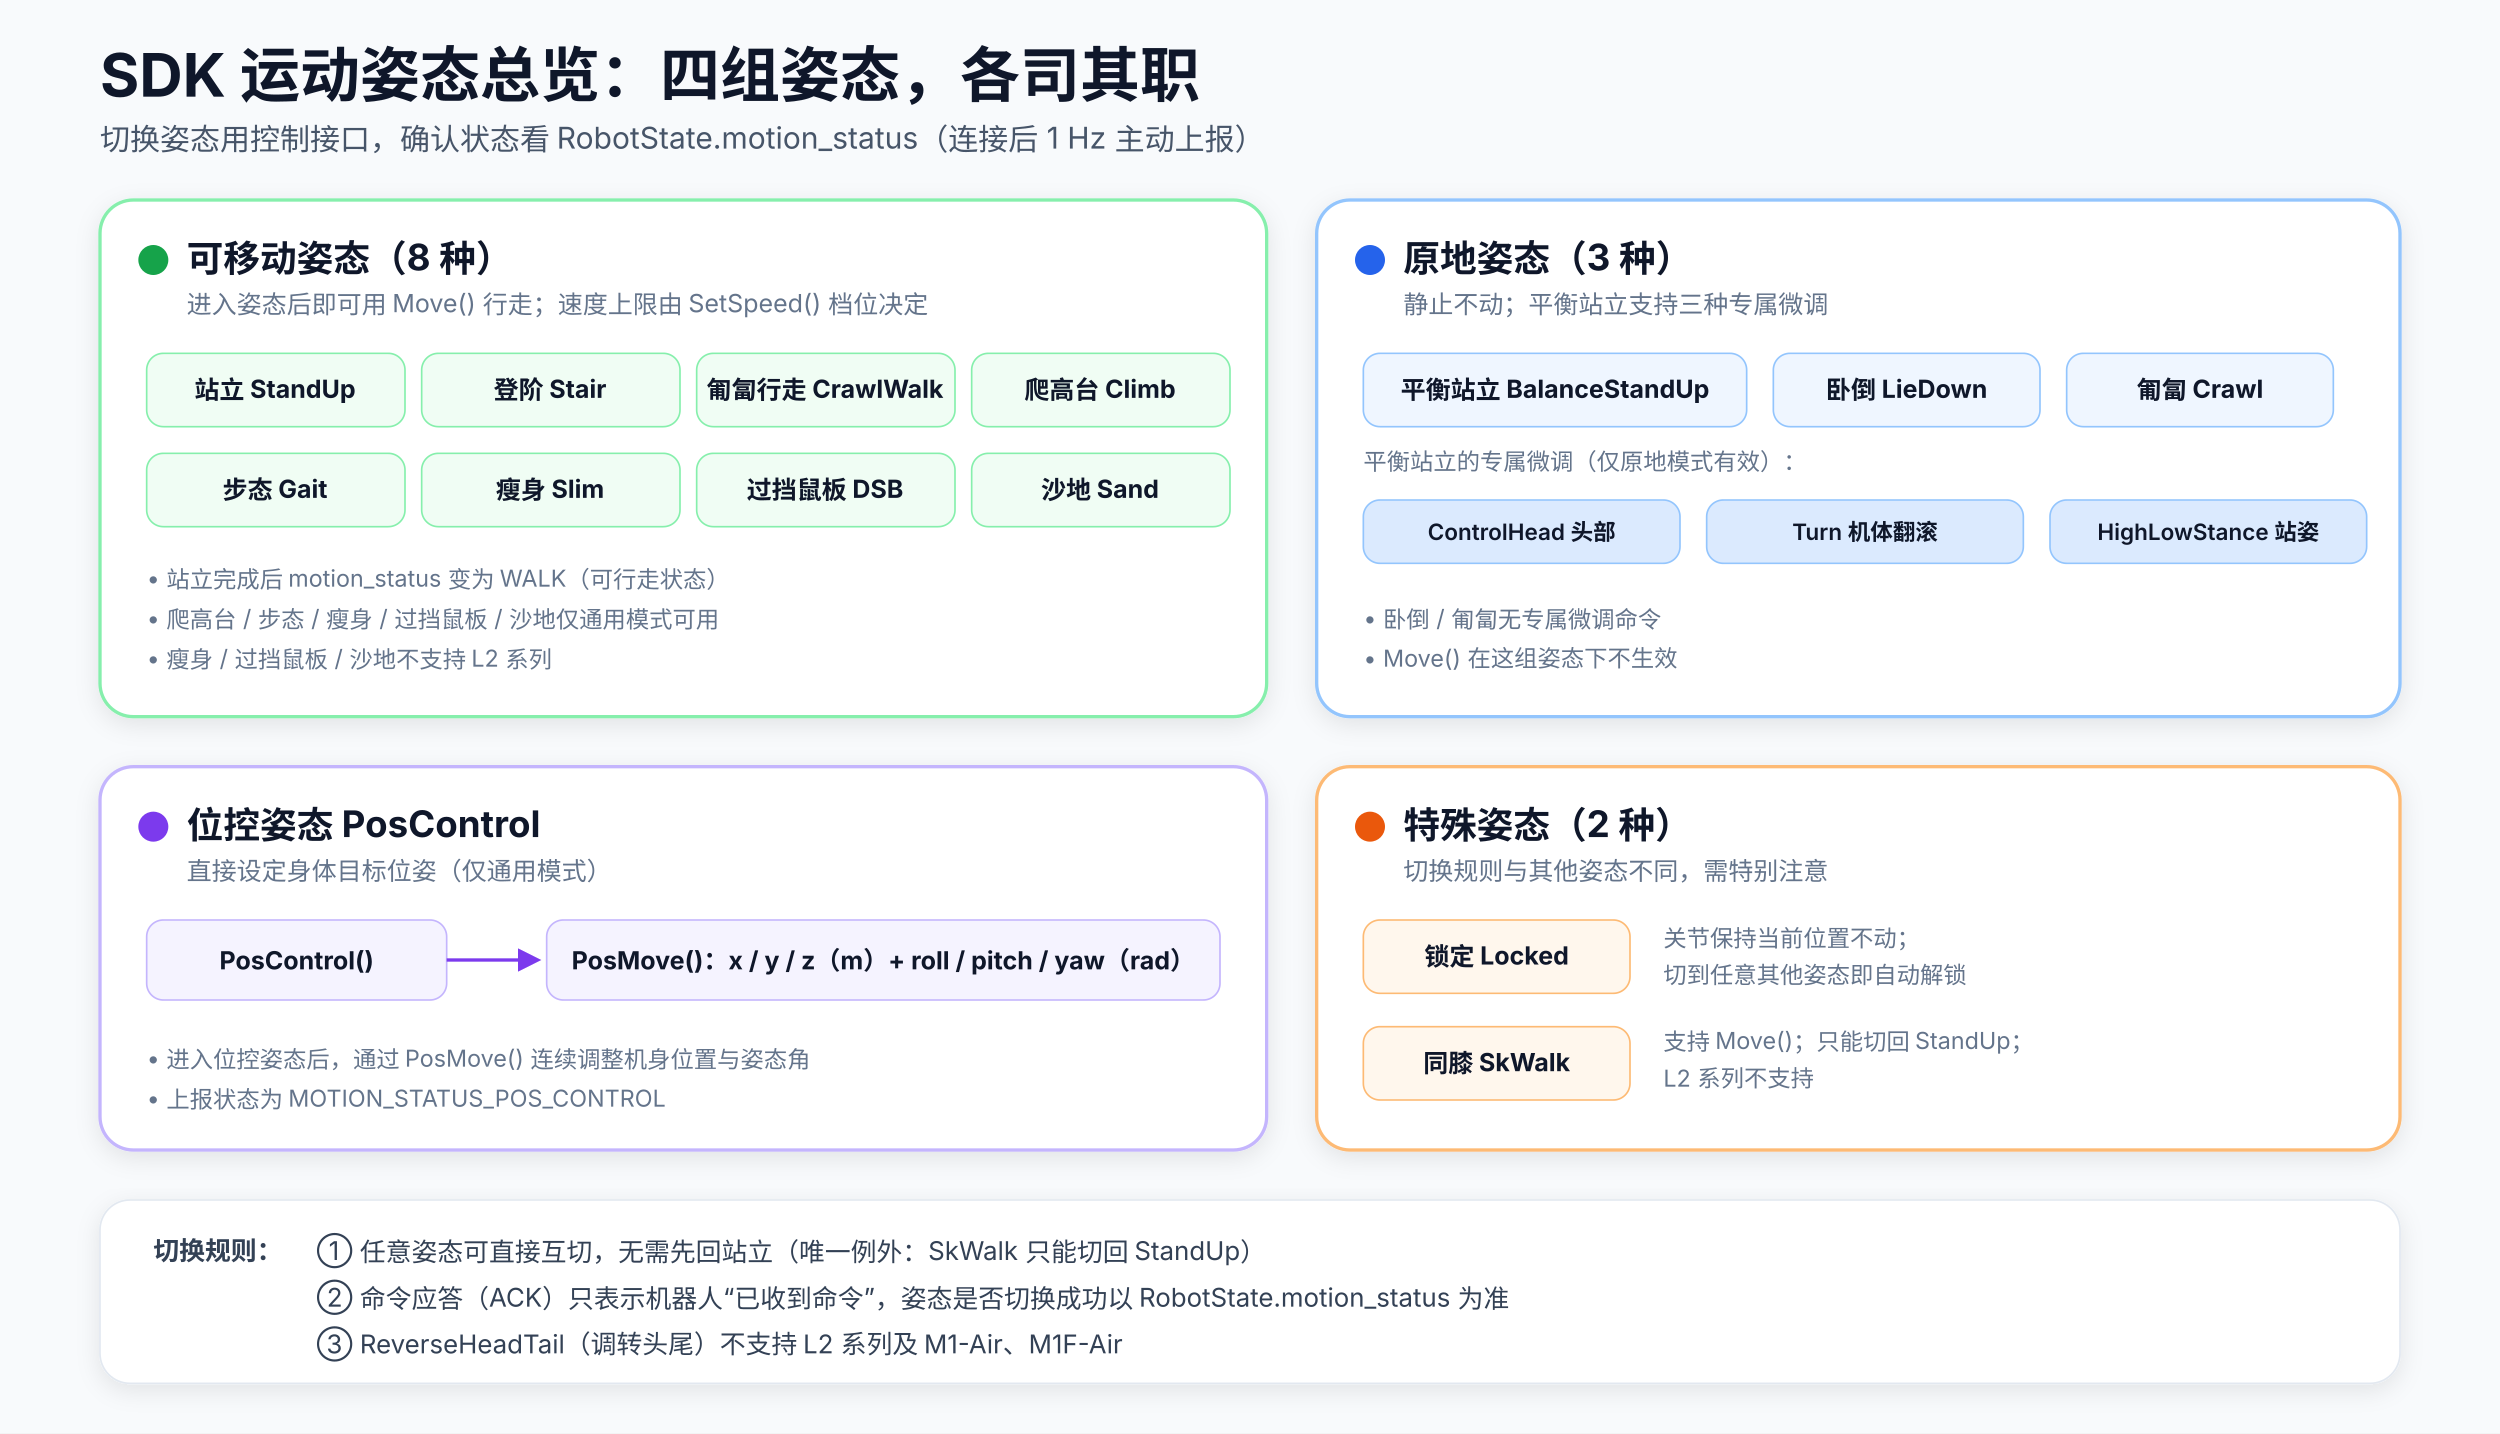
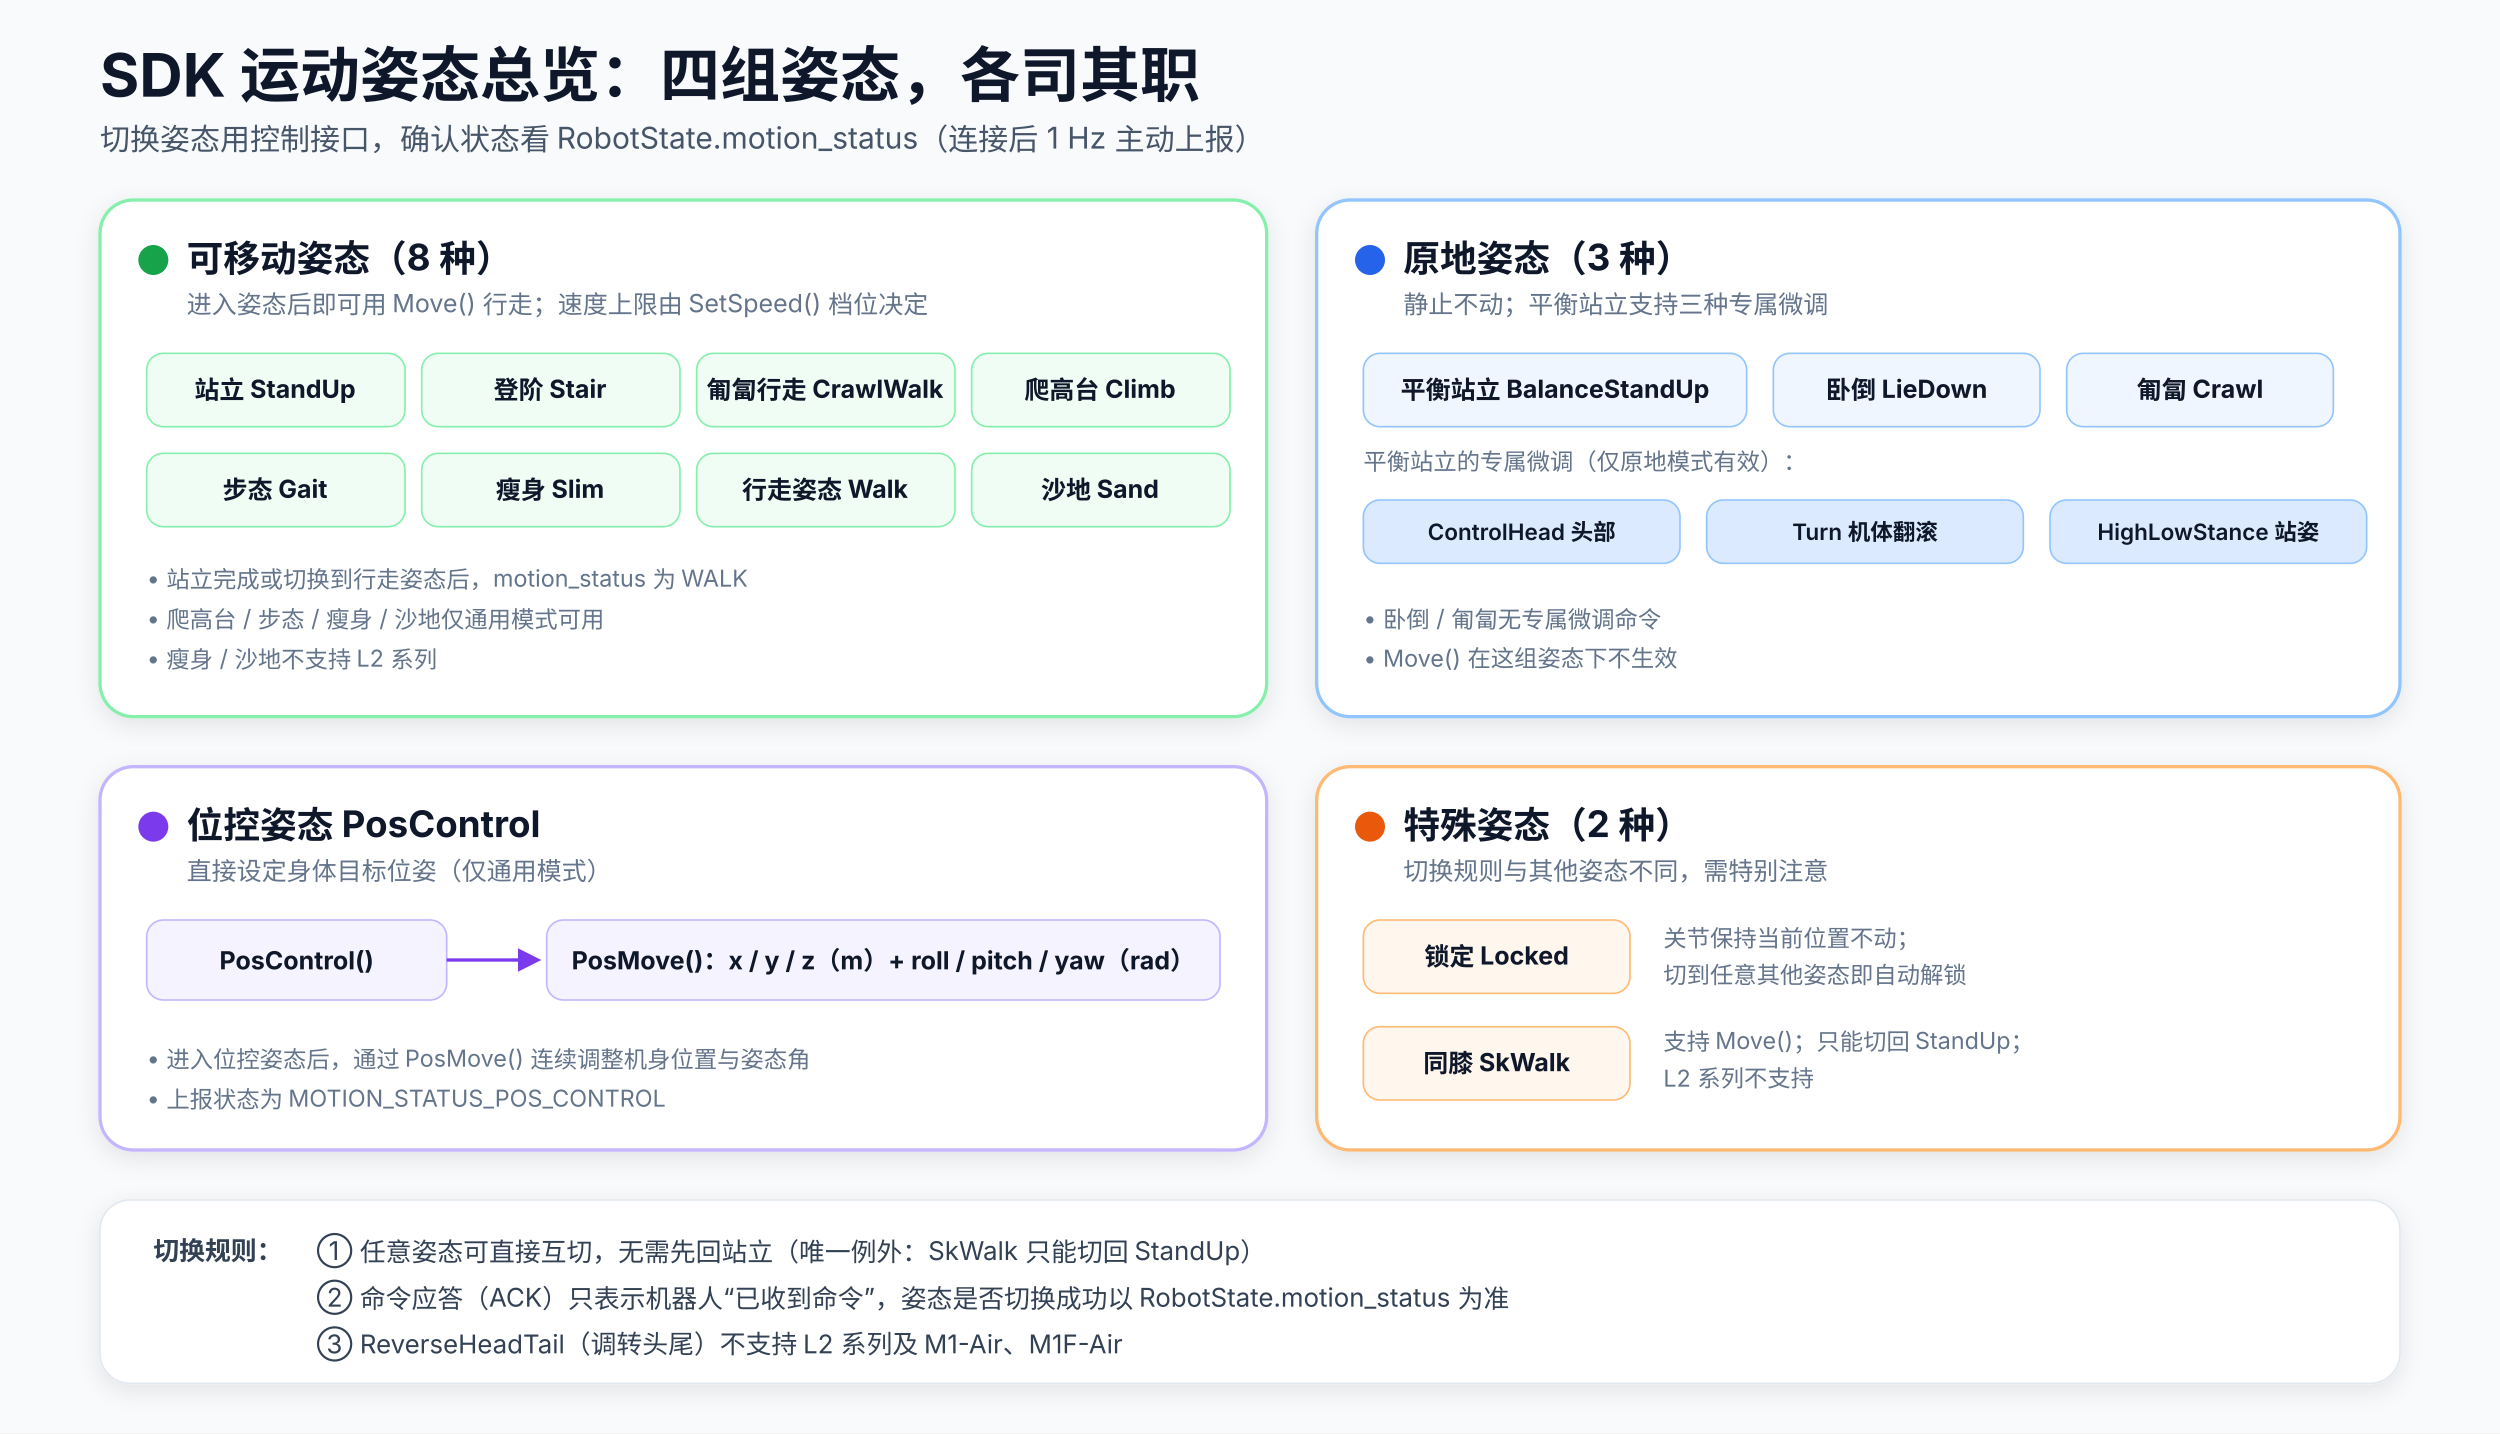
<svg xmlns="http://www.w3.org/2000/svg" width="1500" height="860" viewBox="0 0 1500 860" role="img" aria-labelledby="title desc">
  <defs>
    <filter id="shadow" x="-10%" y="-10%" width="120%" height="130%">
      <feDropShadow dx="0" dy="4" stdDeviation="7" flood-color="#0f172a" flood-opacity=".09" />
    </filter>
    <style>
      text { font-family: Inter, "Noto Sans CJK SC", "Microsoft YaHei", sans-serif; fill: #0f172a; }
      .title { font-size: 36px; font-weight: 750; }
      .subtitle { font-size: 18px; fill: #475569; }
      .card-title { font-size: 22px; font-weight: 750; }
      .card-sub { font-size: 15px; fill: #64748b; }
      .chip { font-size: 15px; font-weight: 650; text-anchor: middle; dominant-baseline: middle; }
      .chip-sm { font-size: 13.5px; font-weight: 600; text-anchor: middle; dominant-baseline: middle; }
      .note { font-size: 14px; fill: #64748b; }
      .rule { font-size: 15.5px; fill: #334155; }
    </style>
  </defs>
  <rect width="1500" height="860" fill="#f8fafc" />
  <text x="60" y="58" class="title">SDK 运动姿态总览：四组姿态，各司其职</text>
  <text x="60" y="90" class="subtitle">切换姿态用控制接口，确认状态看 RobotState.motion_status（连接后 1 Hz 主动上报）</text>
  <g filter="url(#shadow)">
    <rect x="60" y="120" width="700" height="310" rx="20" fill="#fff" stroke="#86efac" stroke-width="2" />
  </g>
  <circle cx="92" cy="156" r="9" fill="#16a34a" />
  <text x="112" y="163" class="card-title">可移动姿态（8 种）</text>
  <text x="112" y="188" class="card-sub">进入姿态后即可用 Move() 行走；速度上限由 SetSpeed() 档位决定</text>
  <g fill="#f0fdf4" stroke="#86efac">
    <rect x="88" y="212" width="155" height="44" rx="10" />
    <rect x="253" y="212" width="155" height="44" rx="10" />
    <rect x="418" y="212" width="155" height="44" rx="10" />
    <rect x="583" y="212" width="155" height="44" rx="10" />
    <rect x="88" y="272" width="155" height="44" rx="10" />
    <rect x="253" y="272" width="155" height="44" rx="10" />
    <rect x="418" y="272" width="155" height="44" rx="10" />
    <rect x="583" y="272" width="155" height="44" rx="10" />
  </g>
  <text x="165" y="234" class="chip" fill="#15803d">站立 StandUp</text>
  <text x="330" y="234" class="chip" fill="#15803d">登阶 Stair</text>
  <text x="495" y="234" class="chip" fill="#15803d">匍匐行走 CrawlWalk</text>
  <text x="660" y="234" class="chip" fill="#15803d">爬高台 Climb</text>
  <text x="165" y="294" class="chip" fill="#15803d">步态 Gait</text>
  <text x="330" y="294" class="chip" fill="#15803d">瘦身 Slim</text>
-   <text x="495" y="294" class="chip" fill="#15803d">过挡鼠板 DSB</text>
+   <text x="495" y="294" class="chip" fill="#15803d">行走姿态 Walk</text>
  <text x="660" y="294" class="chip" fill="#15803d">沙地 Sand</text>
-   <text x="88" y="352" class="note">• 站立完成后 motion_status 变为 WALK（可行走状态）</text>
-   <text x="88" y="376" class="note">• 爬高台 / 步态 / 瘦身 / 过挡鼠板 / 沙地仅通用模式可用</text>
-   <text x="88" y="400" class="note">• 瘦身 / 过挡鼠板 / 沙地不支持 L2 系列</text>
+   <text x="88" y="352" class="note">• 站立完成或切换到行走姿态后，motion_status 为 WALK</text>
+   <text x="88" y="376" class="note">• 爬高台 / 步态 / 瘦身 / 沙地仅通用模式可用</text>
+   <text x="88" y="400" class="note">• 瘦身 / 沙地不支持 L2 系列</text>
  <g filter="url(#shadow)">
    <rect x="790" y="120" width="650" height="310" rx="20" fill="#fff" stroke="#93c5fd" stroke-width="2" />
  </g>
  <circle cx="822" cy="156" r="9" fill="#2563eb" />
  <text x="842" y="163" class="card-title">原地姿态（3 种）</text>
  <text x="842" y="188" class="card-sub">静止不动；平衡站立支持三种专属微调</text>
  <g fill="#eff6ff" stroke="#93c5fd">
    <rect x="818" y="212" width="230" height="44" rx="10" />
    <rect x="1064" y="212" width="160" height="44" rx="10" />
    <rect x="1240" y="212" width="160" height="44" rx="10" />
  </g>
  <text x="933" y="234" class="chip" fill="#1d4ed8">平衡站立 BalanceStandUp</text>
  <text x="1144" y="234" class="chip" fill="#1d4ed8">卧倒 LieDown</text>
  <text x="1320" y="234" class="chip" fill="#1d4ed8">匍匐 Crawl</text>
  <text x="818" y="282" class="note">平衡站立的专属微调（仅原地模式有效）：</text>
  <g fill="#dbeafe" stroke="#93c5fd">
    <rect x="818" y="300" width="190" height="38" rx="10" />
    <rect x="1024" y="300" width="190" height="38" rx="10" />
    <rect x="1230" y="300" width="190" height="38" rx="10" />
  </g>
  <text x="913" y="319" class="chip-sm" fill="#1e40af">ControlHead 头部</text>
  <text x="1119" y="319" class="chip-sm" fill="#1e40af">Turn 机体翻滚</text>
  <text x="1325" y="319" class="chip-sm" fill="#1e40af">HighLowStance 站姿</text>
  <text x="818" y="376" class="note">• 卧倒 / 匍匐无专属微调命令</text>
  <text x="818" y="400" class="note">• Move() 在这组姿态下不生效</text>
  <g filter="url(#shadow)">
    <rect x="60" y="460" width="700" height="230" rx="20" fill="#fff" stroke="#c4b5fd" stroke-width="2" />
  </g>
  <circle cx="92" cy="496" r="9" fill="#7c3aed" />
  <text x="112" y="503" class="card-title">位控姿态 PosControl</text>
  <text x="112" y="528" class="card-sub">直接设定身体目标位姿（仅通用模式）</text>
  <g fill="#f5f3ff" stroke="#c4b5fd">
    <rect x="88" y="552" width="180" height="48" rx="10" />
    <rect x="328" y="552" width="404" height="48" rx="10" />
  </g>
  <text x="178" y="576" class="chip" fill="#6d28d9">PosControl()</text>
  <text x="530" y="576" class="chip" fill="#6d28d9">PosMove()：x / y / z（m）+ roll / pitch / yaw（rad）</text>
  <line x1="268" y1="576" x2="322" y2="576" stroke="#7c3aed" stroke-width="2" marker-end="url(#arrow-v)" />
  <text x="88" y="640" class="note">• 进入位控姿态后，通过 PosMove() 连续调整机身位置与姿态角</text>
  <text x="88" y="664" class="note">• 上报状态为 MOTION_STATUS_POS_CONTROL</text>
  <g filter="url(#shadow)">
    <rect x="790" y="460" width="650" height="230" rx="20" fill="#fff" stroke="#fdba74" stroke-width="2" />
  </g>
  <circle cx="822" cy="496" r="9" fill="#ea580c" />
  <text x="842" y="503" class="card-title">特殊姿态（2 种）</text>
  <text x="842" y="528" class="card-sub">切换规则与其他姿态不同，需特别注意</text>
  <g fill="#fff7ed" stroke="#fdba74">
    <rect x="818" y="552" width="160" height="44" rx="10" />
    <rect x="818" y="616" width="160" height="44" rx="10" />
  </g>
  <text x="898" y="574" class="chip" fill="#c2410c">锁定 Locked</text>
  <text x="898" y="638" class="chip" fill="#c2410c">同膝 SkWalk</text>
  <text x="998" y="568" class="note">关节保持当前位置不动；</text>
  <text x="998" y="590" class="note">切到任意其他姿态即自动解锁</text>
  <text x="998" y="630" class="note">支持 Move()；只能切回 StandUp；</text>
  <text x="998" y="652" class="note">L2 系列不支持</text>
  <g filter="url(#shadow)">
    <rect x="60" y="720" width="1380" height="110" rx="18" fill="#fff" stroke="#e2e8f0" />
  </g>
  <text x="92" y="756" class="rule" font-weight="700">切换规则：</text>
  <text x="190" y="756" class="rule">① 任意姿态可直接互切，无需先回站立（唯一例外：SkWalk 只能切回 StandUp）</text>
  <text x="190" y="784" class="rule">② 命令应答（ACK）只表示机器人“已收到命令”，姿态是否切换成功以 RobotState.motion_status 为准</text>
  <text x="190" y="812" class="rule">③ ReverseHeadTail（调转头尾）不支持 L2 系列及 M1-Air、M1F-Air</text>
  <defs>
    <marker id="arrow-v" viewBox="0 0 10 10" refX="8" refY="5" markerWidth="7" markerHeight="7" orient="auto-start-reverse">
      <path d="M 0 0 L 10 5 L 0 10 z" fill="#7c3aed" />
    </marker>
  </defs>
</svg>
